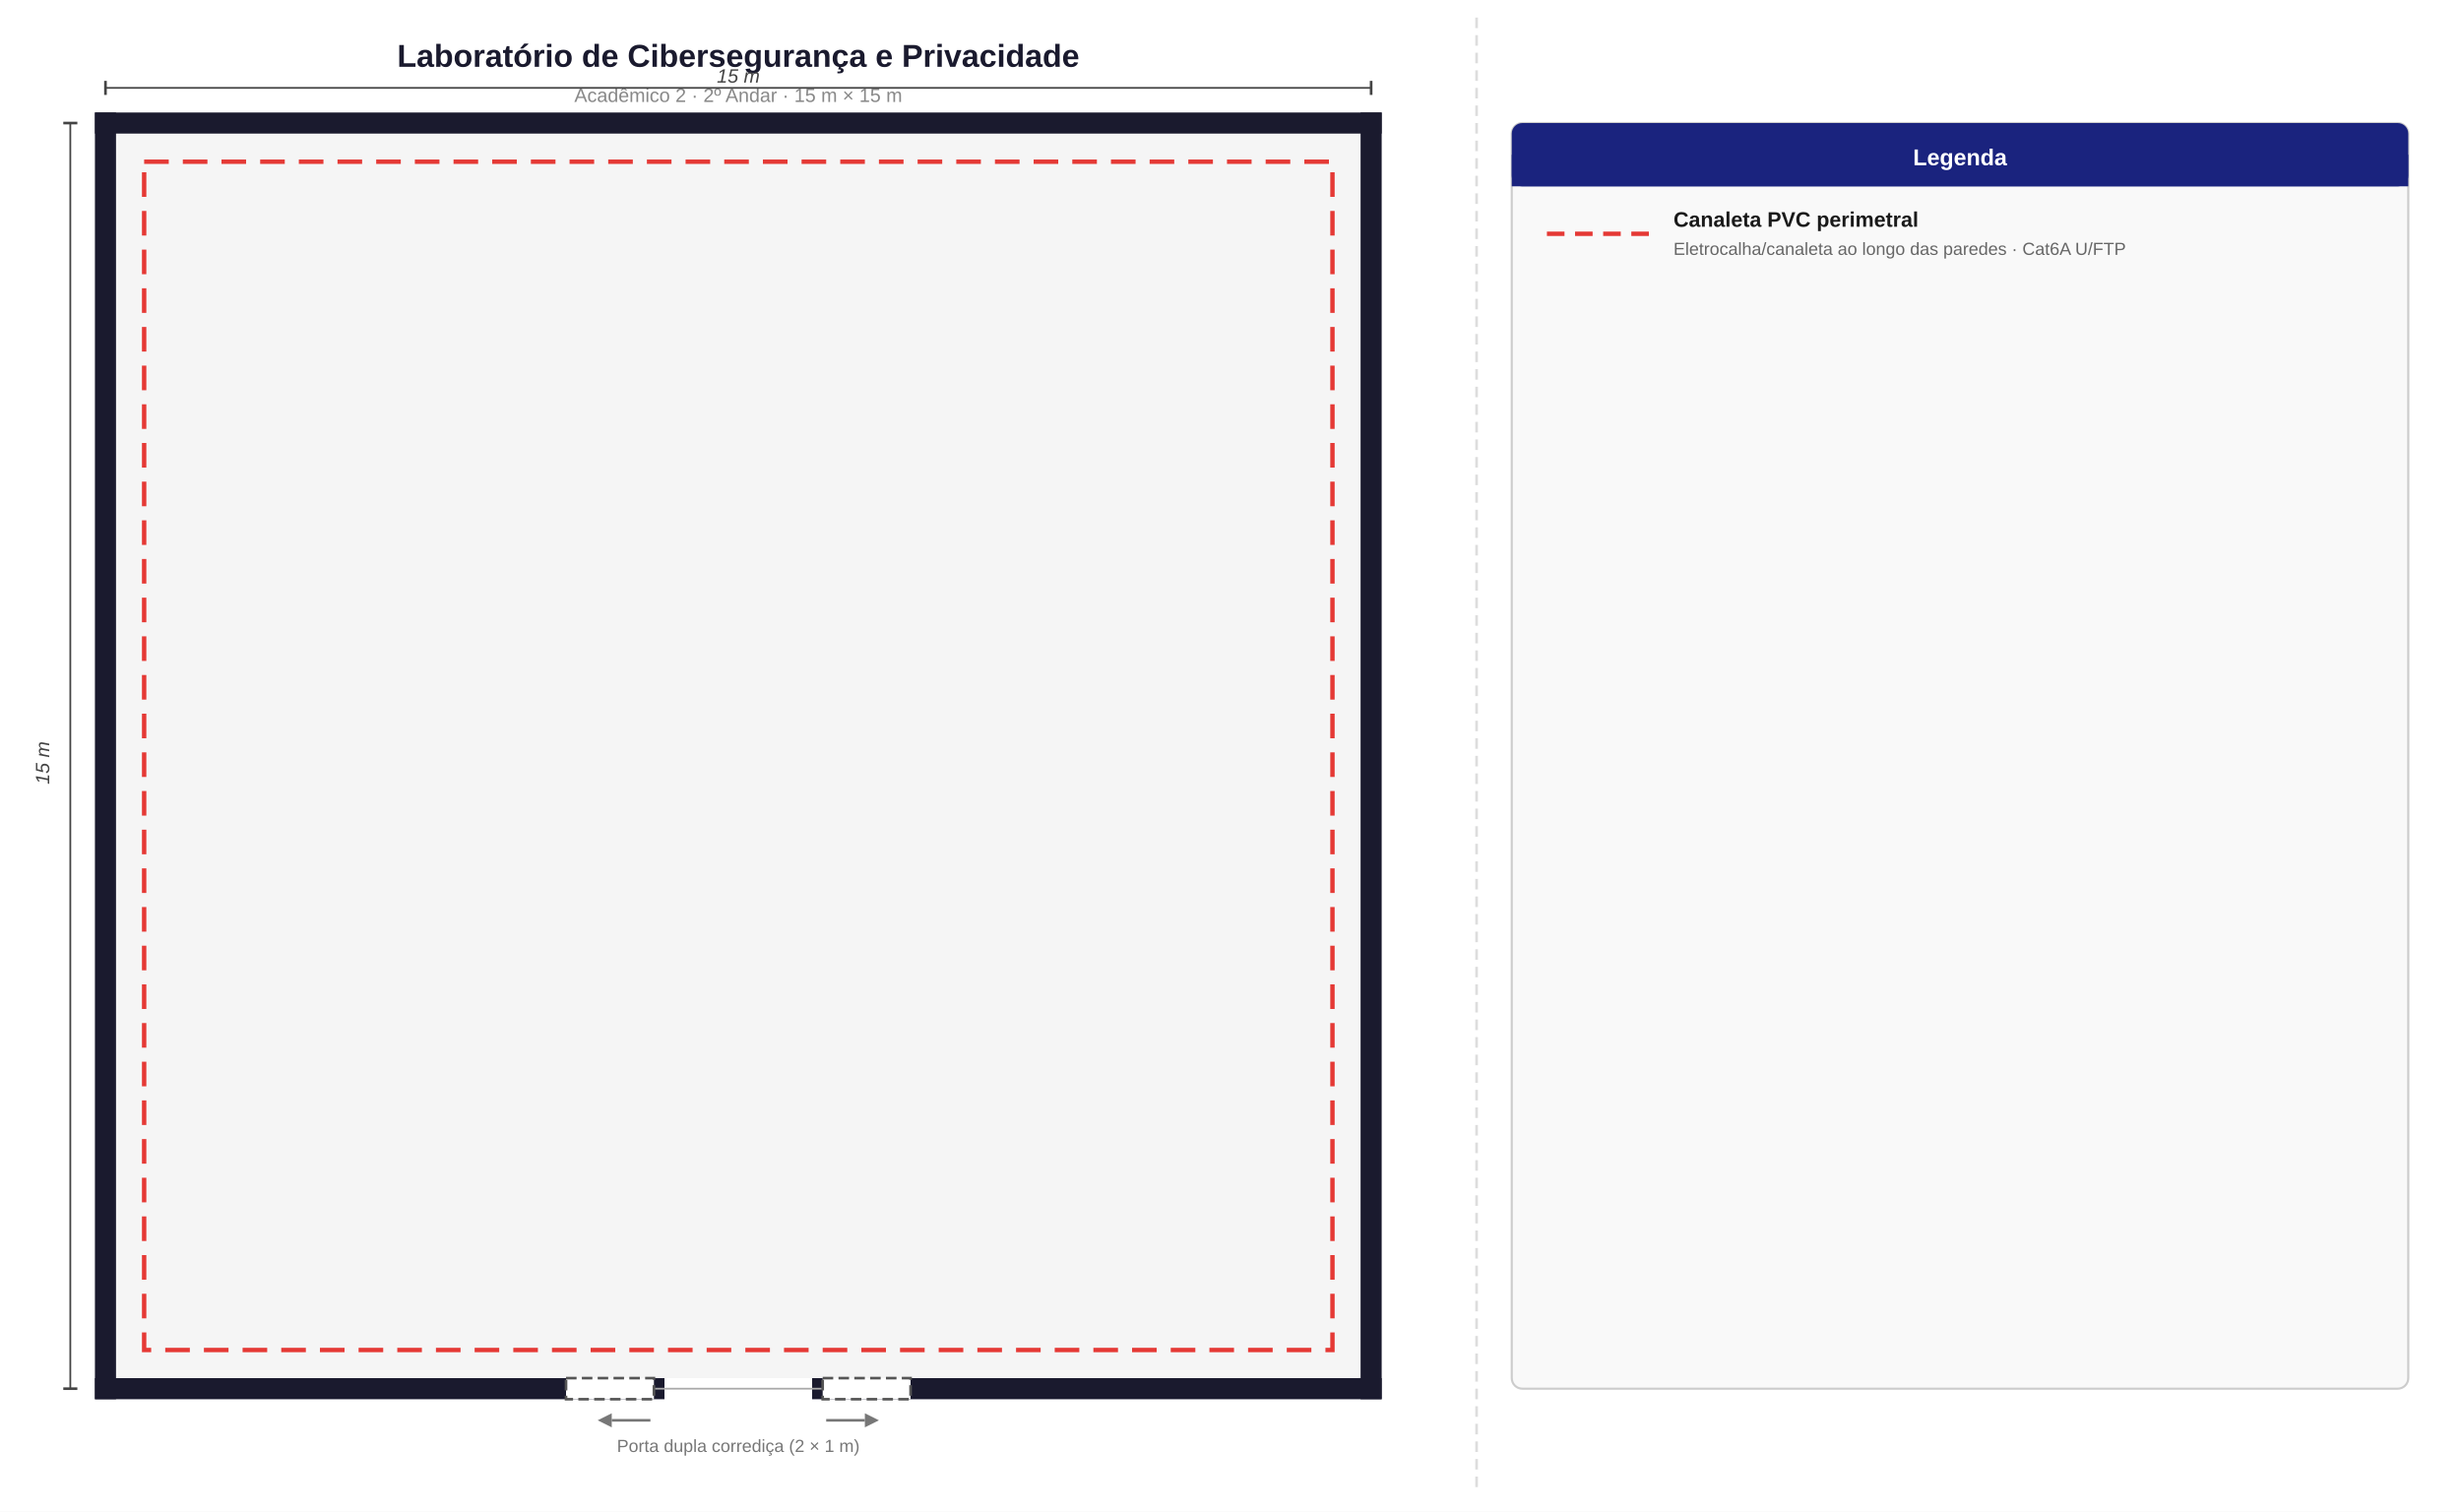
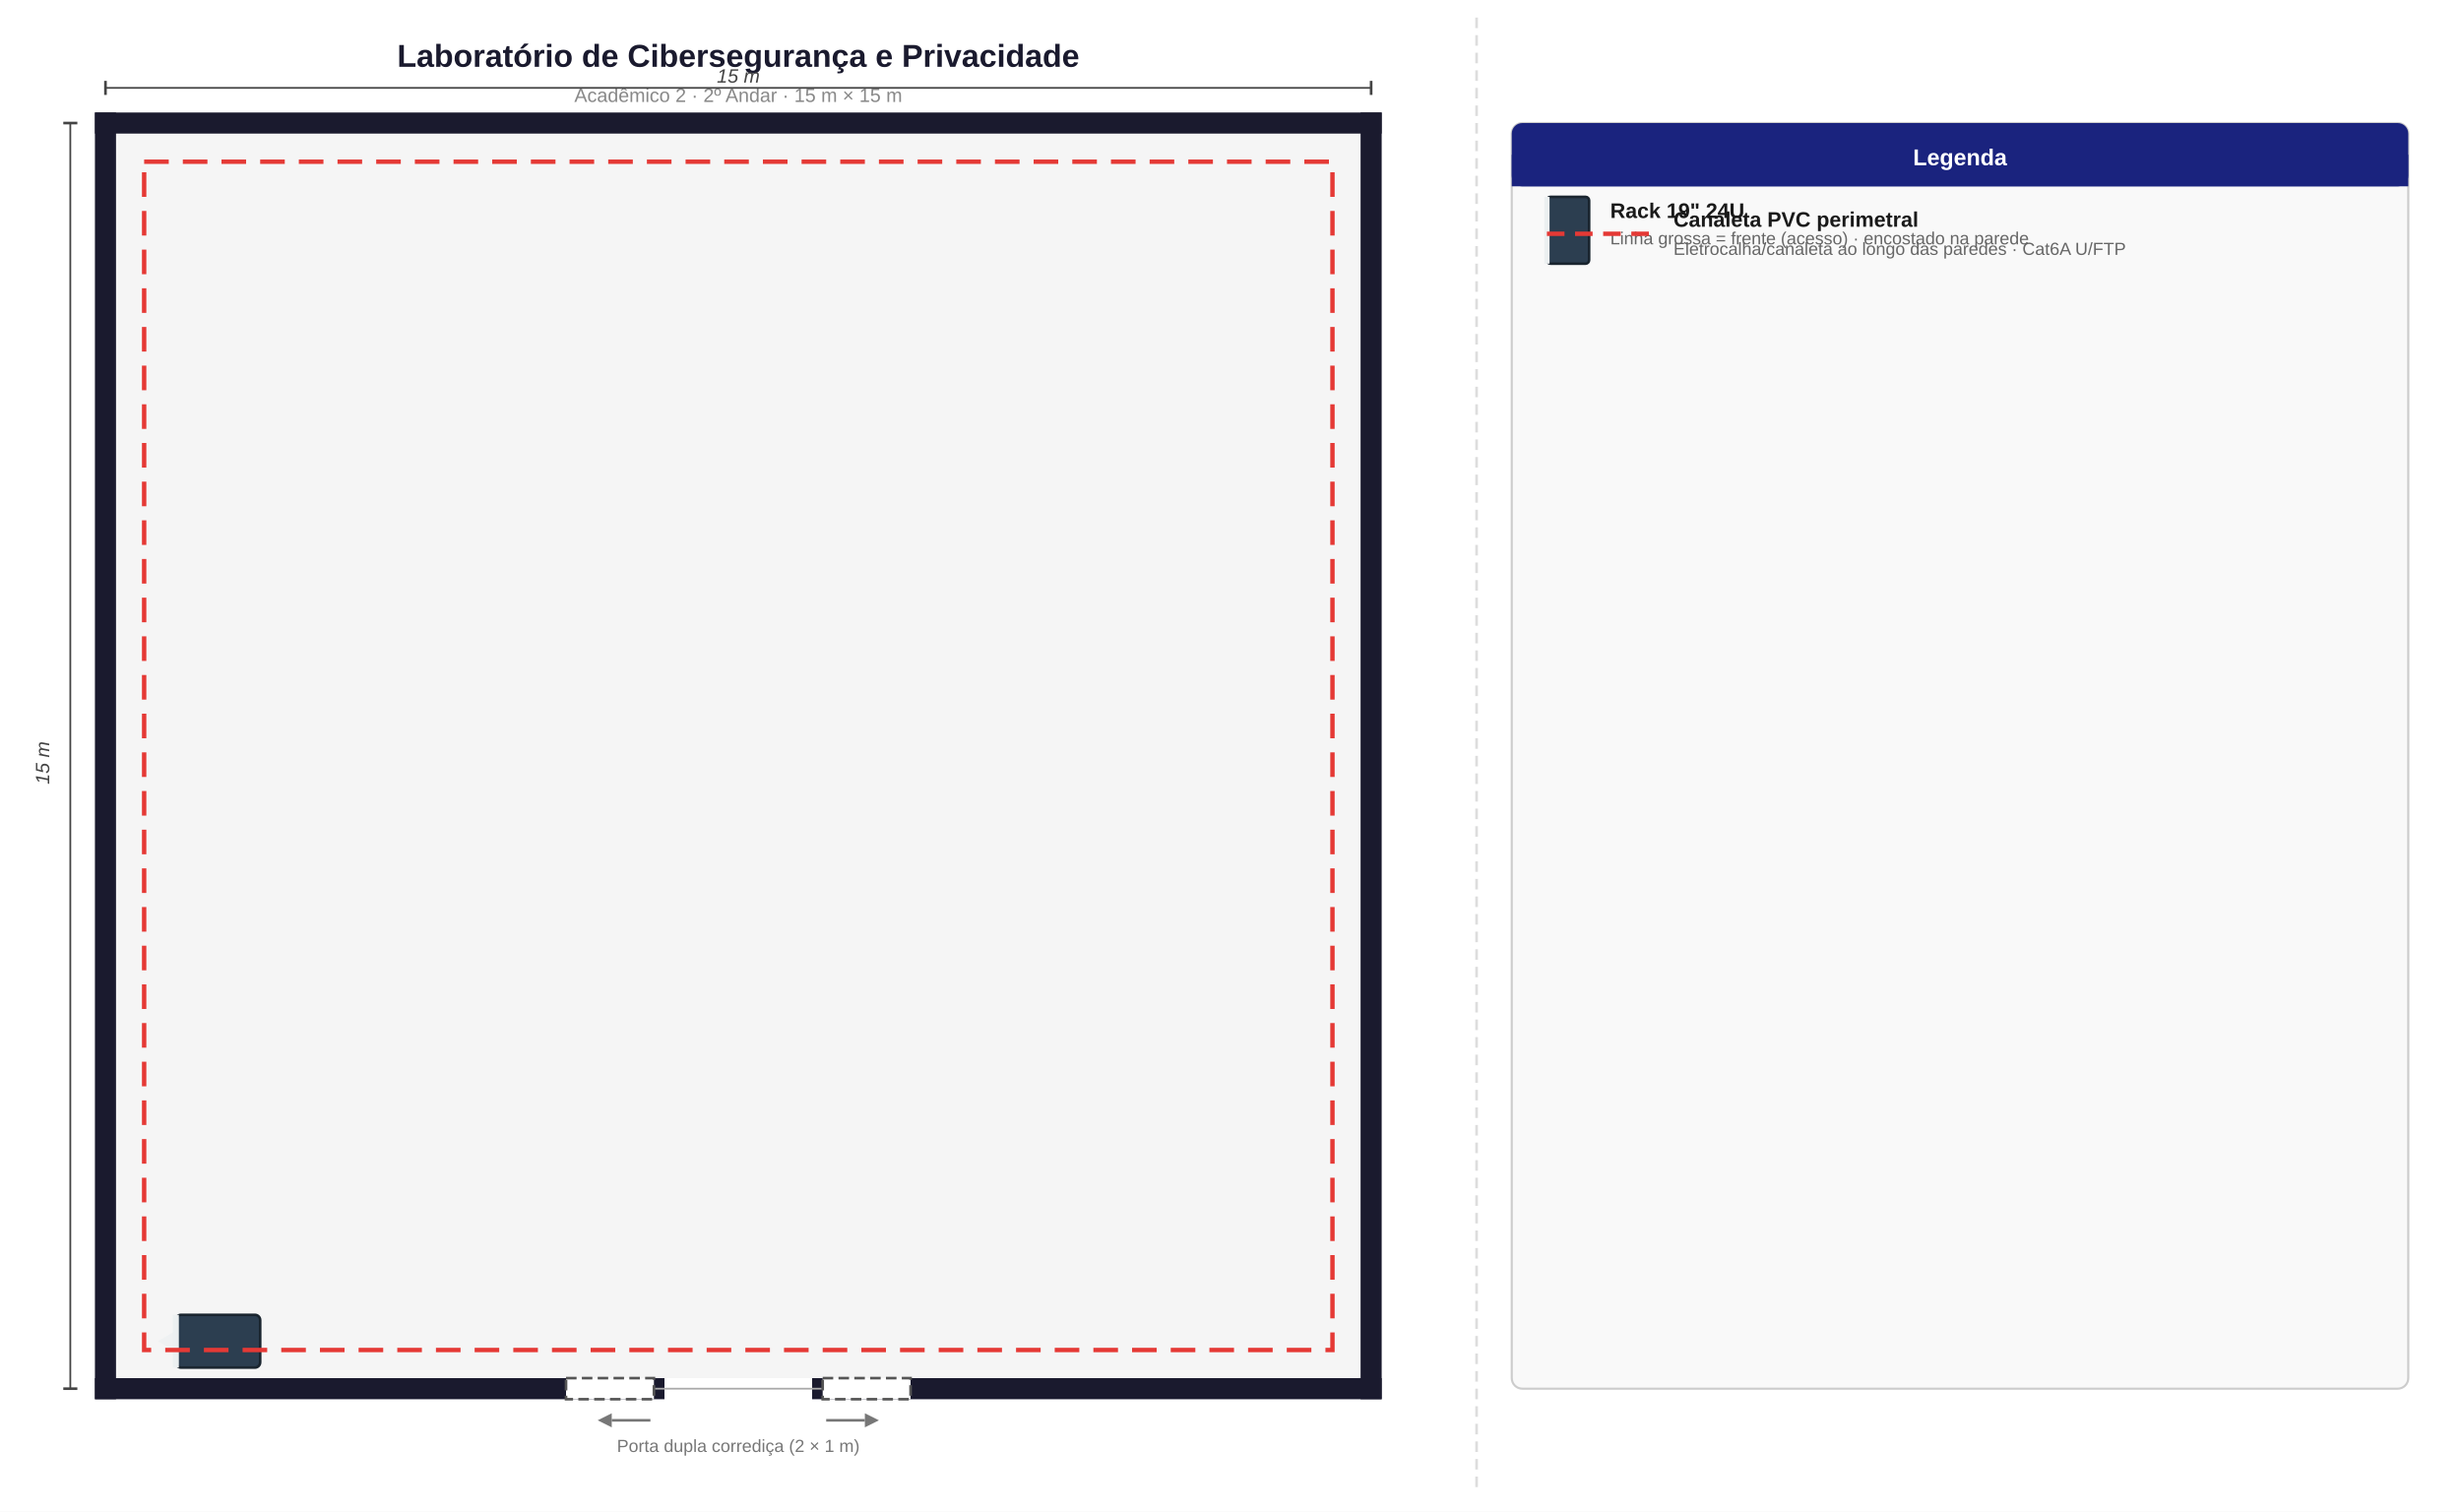
<svg xmlns="http://www.w3.org/2000/svg" width="1400" height="860" font-family="Arial, sans-serif">
  <rect width="1400" height="860" fill="white" />
  <text x="420" y="38" text-anchor="middle" font-size="18" font-weight="bold" fill="#1A1A2E">Laboratório de Cibersegurança e Privacidade</text>
  <text x="420" y="58" text-anchor="middle" font-size="11" fill="#888">Acadêmico 2 · 2º Andar · 15 m × 15 m</text>
  <rect x="66" y="76" width="708" height="708" fill="#F5F5F5" />
  <line x1="60" y1="70" x2="780" y2="70" stroke="#1A1A2E" stroke-width="12" stroke-linecap="square" />
  <line x1="780" y1="70" x2="780" y2="790" stroke="#1A1A2E" stroke-width="12" stroke-linecap="square" />
  <line x1="60" y1="70" x2="60" y2="790" stroke="#1A1A2E" stroke-width="12" stroke-linecap="square" />
  <line x1="60" y1="790" x2="372" y2="790" stroke="#1A1A2E" stroke-width="12" stroke-linecap="square" />
  <line x1="468" y1="790" x2="780" y2="790" stroke="#1A1A2E" stroke-width="12" stroke-linecap="square" />
+   <rect x="100" y="748" width="48" height="30" fill="#2C3E50" stroke="#1A252F" stroke-width="1.5" rx="3" />
+   <line x1="100" y1="748" x2="100" y2="778" stroke="#ECF0F1" stroke-width="3.5" />
+   <polygon points="90,763 100,757 100,769" fill="#ECF0F1" opacity="0.7" />
  <rect x="82" y="92" width="676" height="676" fill="none" stroke="#E53935" stroke-width="2.5" stroke-dasharray="14,8" />
  <line x1="322" y1="790" x2="518" y2="790" stroke="#AAA" stroke-width="1" />
  <rect x="322" y="784" width="50" height="12" fill="white" stroke="#555" stroke-width="1.5" stroke-dasharray="6,3" />
  <rect x="468" y="784" width="50" height="12" fill="white" stroke="#555" stroke-width="1.5" stroke-dasharray="6,3" />
  <line x1="370" y1="808" x2="348" y2="808" stroke="#777" stroke-width="1.5" />
  <polygon points="348,804 340,808 348,812" fill="#777" />
  <line x1="470" y1="808" x2="492" y2="808" stroke="#777" stroke-width="1.5" />
  <polygon points="492,804 500,808 492,812" fill="#777" />
  <text x="420" y="826" text-anchor="middle" font-size="10" fill="#777">Porta dupla corrediça (2 × 1 m)</text>
  <line x1="60" y1="50" x2="780" y2="50" stroke="#444" stroke-width="1" />
  <line x1="60" y1="46" x2="60" y2="54" stroke="#444" stroke-width="1.5" />
  <line x1="780" y1="46" x2="780" y2="54" stroke="#444" stroke-width="1.5" />
  <text x="420" y="47" text-anchor="middle" font-size="11" fill="#444" font-style="italic">15 m</text>
  <line x1="40" y1="70" x2="40" y2="790" stroke="#444" stroke-width="1" />
  <line x1="36" y1="70" x2="44" y2="70" stroke="#444" stroke-width="1.5" />
  <line x1="36" y1="790" x2="44" y2="790" stroke="#444" stroke-width="1.5" />
  <text x="28" y="434" text-anchor="middle" font-size="11" fill="#444" font-style="italic" transform="rotate(-90,28,434)">15 m</text>
  <line x1="840" y1="10" x2="840" y2="850" stroke="#DDD" stroke-width="1.5" stroke-dasharray="6,4" />
  <rect x="860" y="70" width="510" height="720" fill="#F9F9F9" stroke="#CCC" stroke-width="1.2" rx="6" />
  <rect x="860" y="70" width="510" height="36" fill="#1A237E" rx="6" />
  <rect x="860" y="88" width="510" height="18" fill="#1A237E" />
  <text x="1115" y="94" text-anchor="middle" font-size="13" fill="white" font-weight="bold">Legenda</text>
+   <rect x="880" y="112" width="24" height="38" fill="#2C3E50" stroke="#1A252F" stroke-width="1.5" rx="2" />
+   <line x1="880" y1="112" x2="880" y2="150" stroke="#ECF0F1" stroke-width="3" />
+   <text x="916" y="124" font-size="12" fill="#1A1A1A" font-weight="bold">Rack 19" 24U</text>
+   <text x="916" y="139" font-size="10" fill="#666">Linha grossa = frente (acesso) · encostado na parede</text>
  <line x1="880" y1="133" x2="940" y2="133" stroke="#E53935" stroke-width="2.5" stroke-dasharray="10,6" />
  <text x="952" y="129" font-size="12" fill="#1A1A1A" font-weight="bold">Canaleta PVC perimetral</text>
  <text x="952" y="145" font-size="10" fill="#666">Eletrocalha/canaleta ao longo das paredes · Cat6A U/FTP</text>
</svg>
